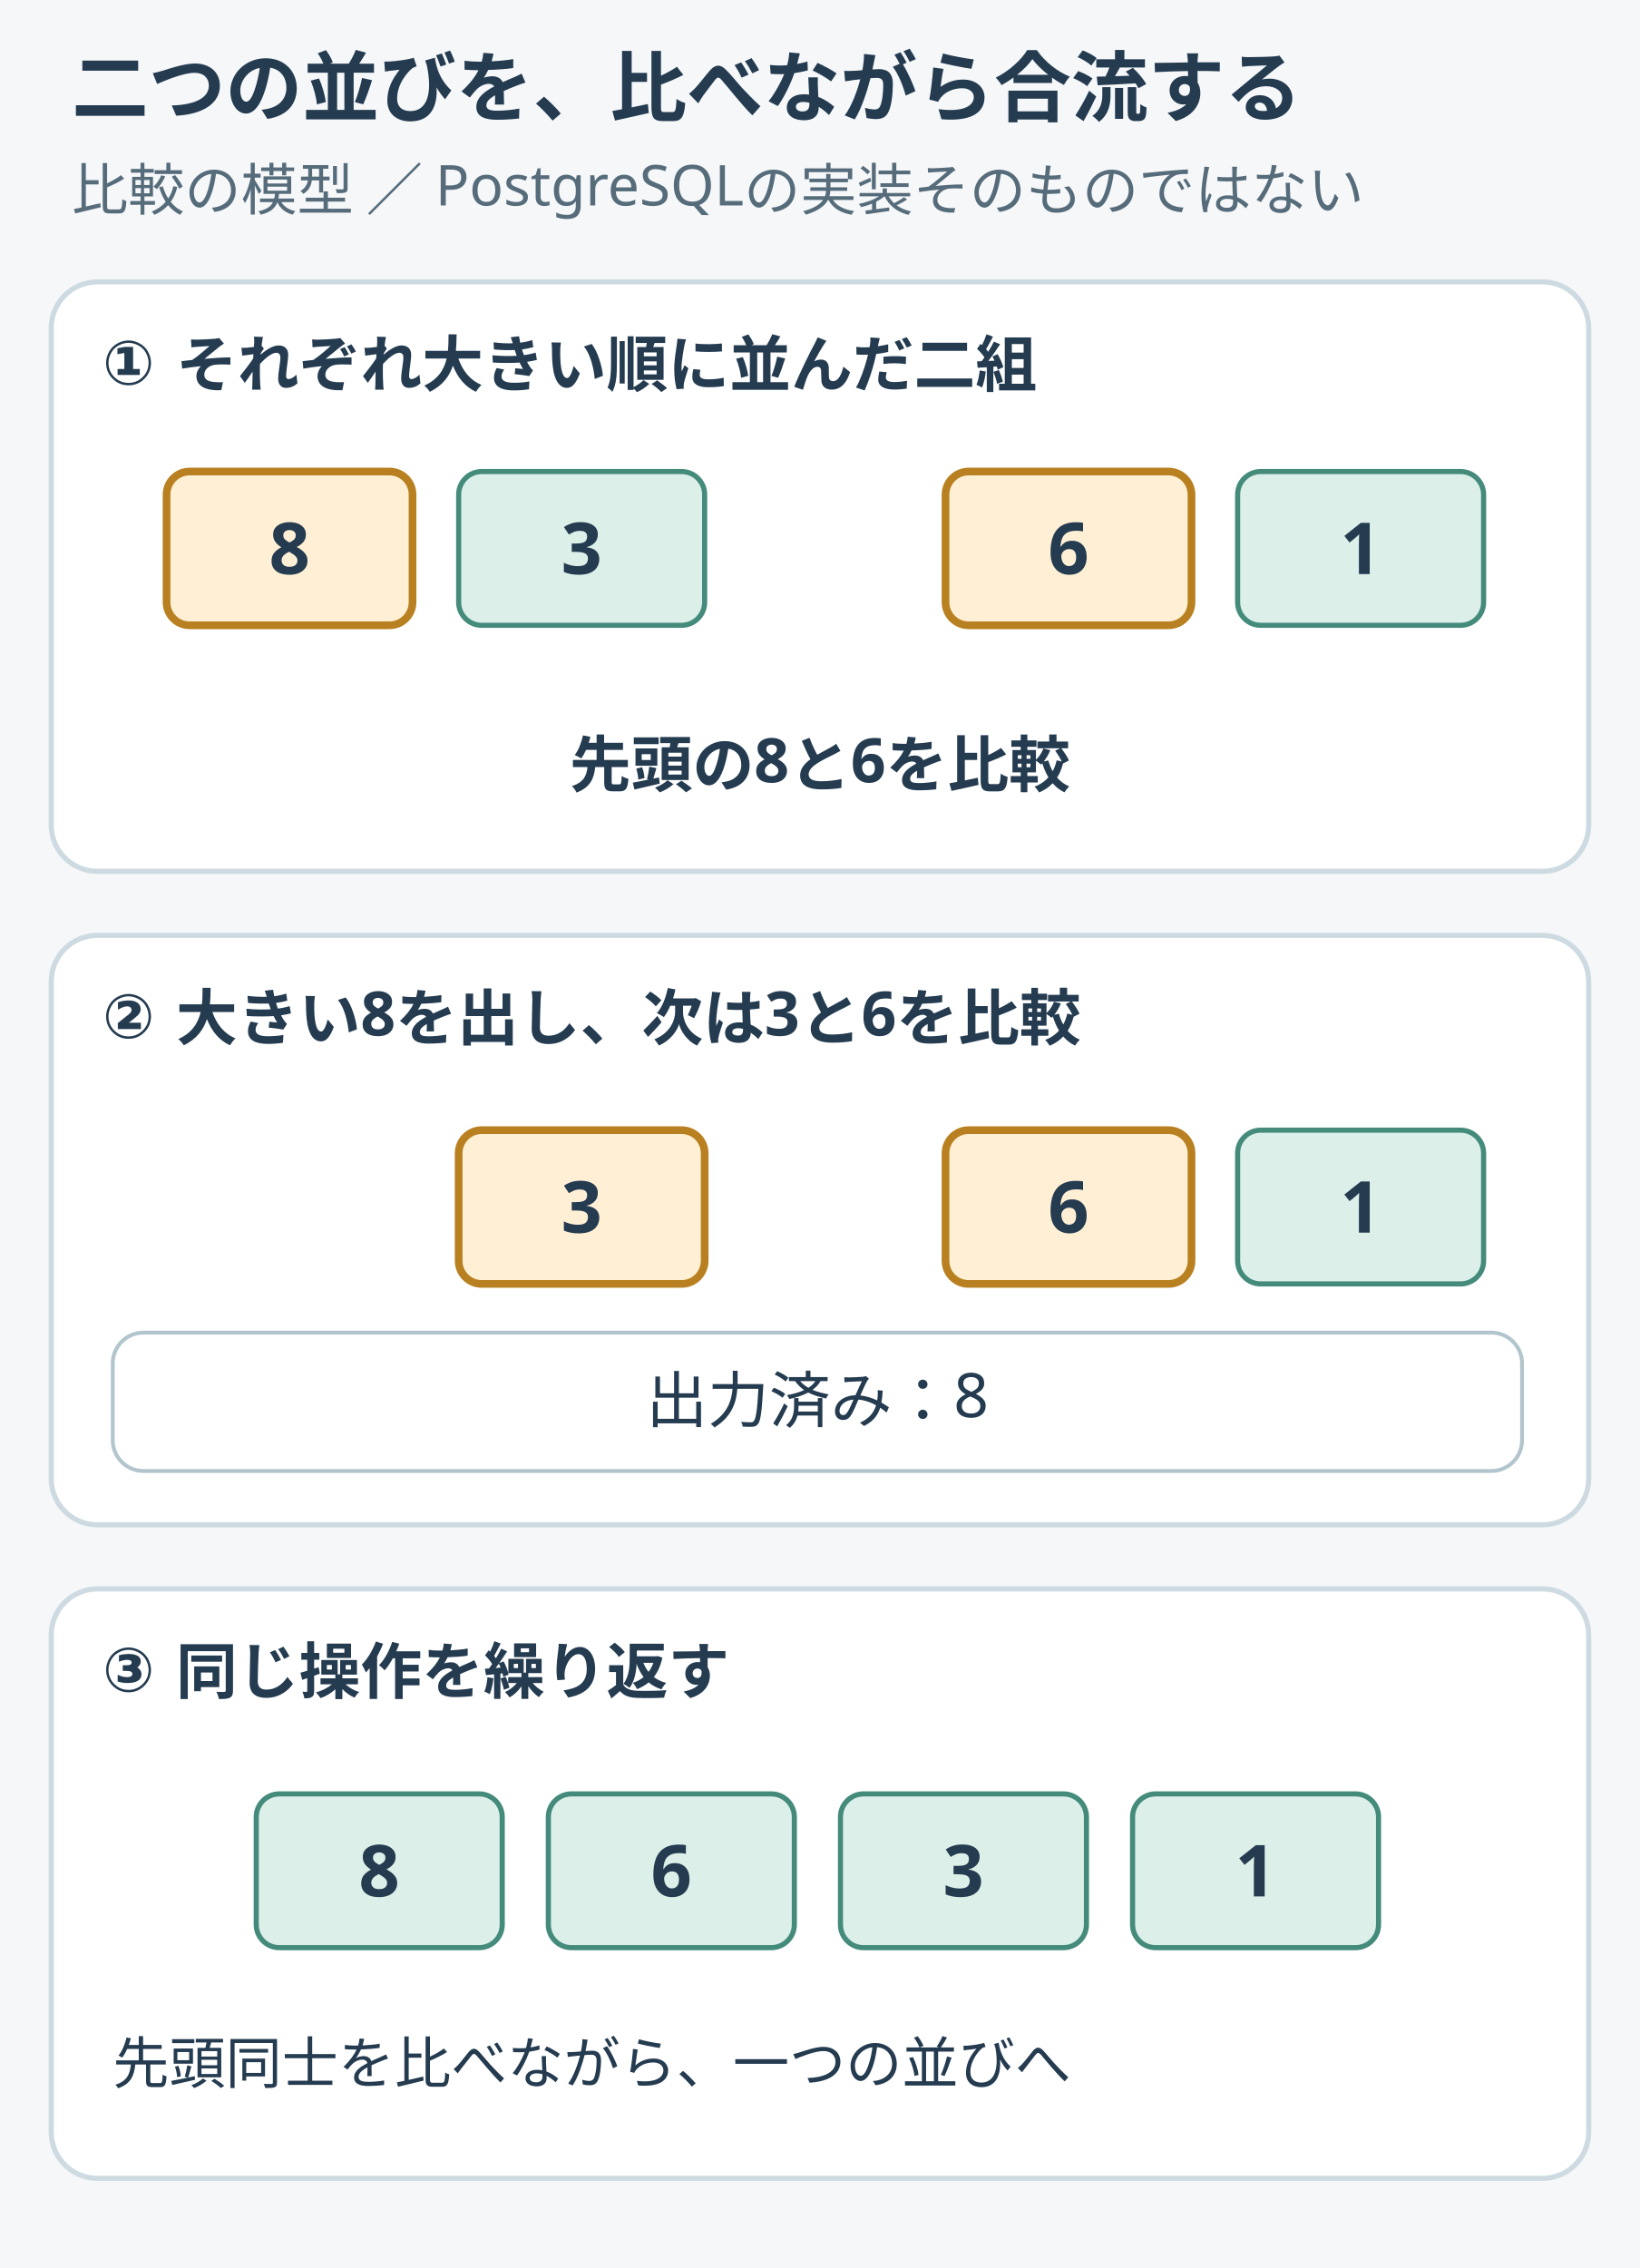
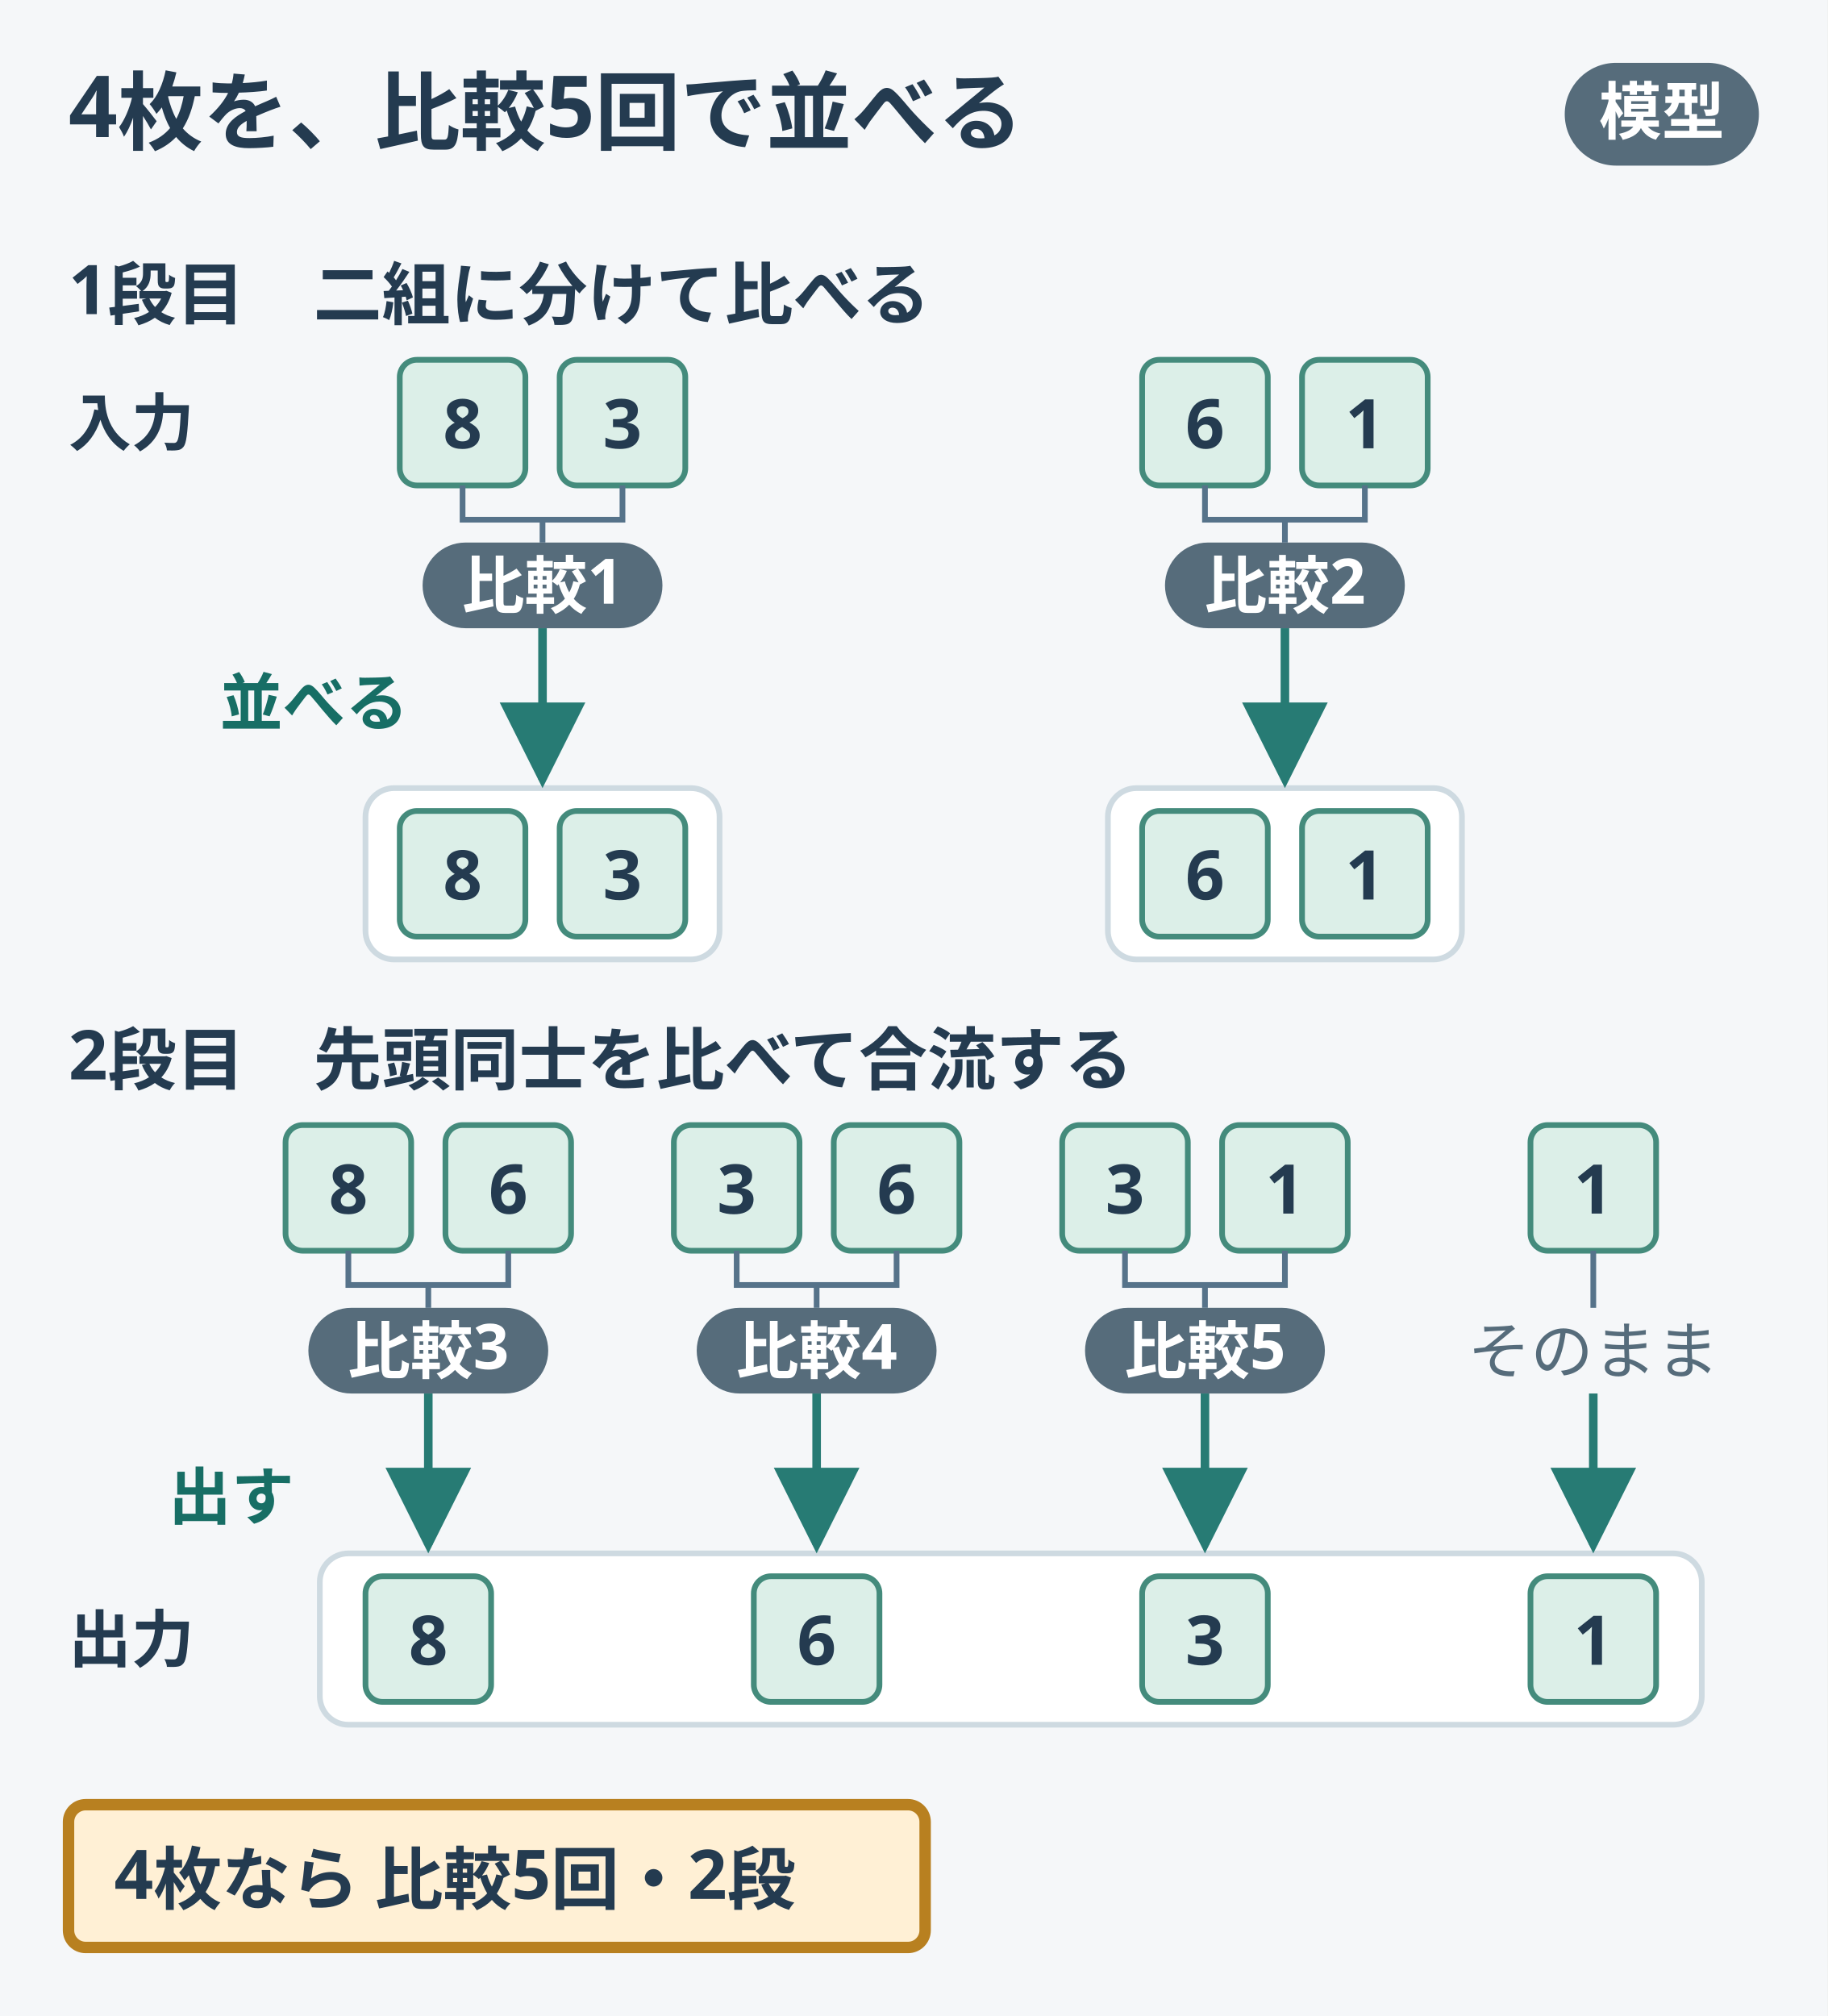
- <svg xmlns="http://www.w3.org/2000/svg" width="640" height="885" viewBox="0 0 640 885" role="img" aria-labelledby="title description">
+ <svg xmlns="http://www.w3.org/2000/svg" width="640" height="706" viewBox="0 0 640 706" role="img" aria-labelledby="title">
  <defs>
-     <marker id="a" markerWidth="8" markerHeight="8" refX="7" refY="4" orient="auto">
-       <path d="M0 0L8 4L0 8" fill="#277b74" />
+     <marker id="flow" markerWidth="10" markerHeight="10" refX="9" refY="5" orient="auto">
+       <path d="M0 0L10 5L0 10z" fill="#277b74" />
+     </marker>
+     <marker id="req" markerWidth="10" markerHeight="10" refX="9" refY="5" orient="auto">
+       <path d="M0 0L10 5L0 10" fill="none" stroke="#945e11" stroke-width="2" />
+     </marker>
+     <marker id="ref" markerWidth="9" markerHeight="9" refX="8" refY="4.5" orient="auto">
+       <path d="M0 0L9 4.5L0 9z" fill="#7d93a3" />
    </marker>
  </defs>
  <style>
- text{font-family:"Hiragino Sans","Noto Sans JP",sans-serif;font-size:24px;fill:#243b50} .title{font-size:30px;font-weight:700} .bold{font-weight:700} .small{font-size:22px} .muted{fill:#566c7b;font-size:22px} .value{font-size:28px;font-weight:700} .teal{fill:#176e65;font-weight:700} .orange{fill:#945e11;font-weight:700}
- .panel{fill:#fff;stroke:#cedae1;stroke-width:2} .box{fill:#ecf2f8;stroke:#a7bdcc;stroke-width:2} .memory{fill:#eaf6f1;stroke:#6d9f94;stroke-width:2} .card{fill:#dcefe8;stroke:#448b7c;stroke-width:2} .hot{fill:#fff0d5;stroke:#b88020;stroke-width:3} .paper{fill:#fff;stroke:#b2c5cc;stroke-width:1.5} .ghost{fill:#f5f7f9;stroke:#b5c2cc;stroke-width:2;stroke-dasharray:6 5} .edge{fill:none;stroke:#92a7b5;stroke-width:2.5} .arrow{fill:none;stroke:#277b74;stroke-width:3;marker-end:url(#a)}
- </style>
-   <rect width="640" height="885" fill="#f5f7f9" />
-   <text x="28" y="45" class="title" text-anchor="start">二つの並びを、比べながら合流する</text>
-   <text x="28" y="82" class="muted" text-anchor="start">比較の模型 ／ PostgreSQLの実装そのものではない</text>
-   <g id="diagram">
-     <rect x="20" y="110" width="600" height="230" rx="18" class="panel" />
-     <text x="40" y="150" class="bold" text-anchor="start">① それぞれ大きい順に並んだ二組</text>
-     <rect x="65" y="184" width="96" height="60" rx="9" class="hot" />
-     <text x="113.0" y="224.0" class="value" text-anchor="middle">8</text>
-     <rect x="179" y="184" width="96" height="60" rx="9" class="card" />
-     <text x="227.0" y="224.0" class="value" text-anchor="middle">3</text>
-     <rect x="369" y="184" width="96" height="60" rx="9" class="hot" />
-     <text x="417.0" y="224.0" class="value" text-anchor="middle">6</text>
-     <rect x="483" y="184" width="96" height="60" rx="9" class="card" />
-     <text x="531.0" y="224.0" class="value" text-anchor="middle">1</text>
-     <text x="320" y="307" class="bold" text-anchor="middle">先頭の8と6を比較</text>
-     <rect x="20" y="365" width="600" height="230" rx="18" class="panel" />
-     <text x="40" y="405" class="bold" text-anchor="start">② 大きい8を出し、次は3と6を比較</text>
-     <rect x="179" y="441" width="96" height="60" rx="9" class="hot" />
-     <text x="227.0" y="481.0" class="value" text-anchor="middle">3</text>
-     <rect x="369" y="441" width="96" height="60" rx="9" class="hot" />
-     <text x="417.0" y="481.0" class="value" text-anchor="middle">6</text>
-     <rect x="483" y="441" width="96" height="60" rx="9" class="card" />
-     <text x="531.0" y="481.0" class="value" text-anchor="middle">1</text>
-     <rect x="44" y="520" width="550" height="54" rx="12" class="paper" />
-     <text x="319.0" y="555" class="" text-anchor="middle">出力済み：8</text>
-     <rect x="20" y="620" width="600" height="230" rx="18" class="panel" />
-     <text x="40" y="660" class="bold" text-anchor="start">③ 同じ操作を繰り返す</text>
-     <rect x="100" y="700" width="96" height="60" rx="9" class="card" />
-     <text x="148.0" y="740.0" class="value" text-anchor="middle">8</text>
-     <rect x="214" y="700" width="96" height="60" rx="9" class="card" />
-     <text x="262.0" y="740.0" class="value" text-anchor="middle">6</text>
-     <rect x="328" y="700" width="96" height="60" rx="9" class="card" />
-     <text x="376.0" y="740.0" class="value" text-anchor="middle">3</text>
-     <rect x="442" y="700" width="96" height="60" rx="9" class="card" />
-     <text x="490.0" y="740.0" class="value" text-anchor="middle">1</text>
-     <text x="44" y="813" class="small" text-anchor="start">先頭同士を比べながら、一つの並びへ</text>
+ text{font-family:"Hiragino Sans","Noto Sans JP",sans-serif;font-size:24px;fill:#243b50}
+ .h{font-size:30px;font-weight:700}.b{font-weight:700}.s{font-size:22px}.m{font-size:22px;fill:#566c7b}
+ .mono{font-family:ui-monospace,Menlo,monospace;font-size:22px}.tag{font-size:22px;font-weight:700;fill:#fff}
+ .teal{fill:#176e65}.brown{fill:#945e11}.real{fill:#176e65}.model{fill:#566c7b}
+ .panel{fill:#fff;stroke:#cedae1;stroke-width:2}.node{fill:#ecf2f8;stroke:#56738a;stroke-width:2}
+ .row{fill:#fff;stroke:#448b7c;stroke-width:2}.match{fill:#fff;stroke:#176e65;stroke-width:4}
+ .page{fill:#f7fbf9;stroke:#6d9f94;stroke-width:2}.ipage{fill:#f4f6f8;stroke:#6b7f8e;stroke-width:2}
+ .band{fill:#d5dde3;stroke:#92a7b5;stroke-width:2}.skip{fill:none;stroke:#b5c2cc;stroke-width:2;stroke-dasharray:6 5}
+ .hot{fill:#fff0d5;stroke:#b88020;stroke-width:4}.ghost{fill:#f5f7f9;stroke:#b5c2cc;stroke-width:2;stroke-dasharray:6 5}
+ .flow{fill:none;stroke:#277b74;stroke-width:3;marker-end:url(#flow)}.req{fill:none;stroke:#945e11;stroke-width:3;stroke-dasharray:8 6;marker-end:url(#req)}
+ .ref{fill:none;stroke:#7d93a3;stroke-width:2;marker-end:url(#ref)}.step{fill:#fff;stroke:#243b50;stroke-width:2.5}
+ .spine{fill:#e9f3f4;stroke:#243b50;stroke-width:1.5}
+ .work{fill:#fff;stroke:#56738a;stroke-width:2;stroke-dasharray:8 5}.val{fill:#dcefe8;stroke:#448b7c;stroke-width:2}.buffer{fill:#eaf6f1;stroke:#6d9f94;stroke-width:2}
+ .route{fill:#f4f6f8;stroke:#243b50;stroke-width:3}.leader{fill:none;stroke:#56738a;stroke-width:2}
+   </style>
+   <rect width="640" height="706" fill="#f5f7f9" />
+   <text x="24" y="48" class="h">4枚を、比較5回で並べる</text>
+   <rect x="548" y="22" width="68" height="36" rx="18" class="model" />
+   <text x="582" y="47" text-anchor="middle" class="tag">模型</text>
+   <g id="stage-1">
+     <text x="24" y="110" class="b">1段目　二組に分けて比べる</text>
+     <text x="24" y="156" class="s b">入力</text>
+     <rect x="140" y="126" width="44" height="44" rx="6" class="val" />
+     <text x="162" y="157" text-anchor="middle" class="b">8</text>
+     <rect x="196" y="126" width="44" height="44" rx="6" class="val" />
+     <text x="218" y="157" text-anchor="middle" class="b">3</text>
+     <rect x="400" y="126" width="44" height="44" rx="6" class="val" />
+     <text x="422" y="157" text-anchor="middle" class="b">6</text>
+     <rect x="456" y="126" width="44" height="44" rx="6" class="val" />
+     <text x="478" y="157" text-anchor="middle" class="b">1</text>
+     <rect x="148" y="190" width="84" height="30" rx="15" class="model" />
+     <text x="190" y="213" text-anchor="middle" class="tag">比較1</text>
+     <rect x="408" y="190" width="84" height="30" rx="15" class="model" />
+     <text x="450" y="213" text-anchor="middle" class="tag">比較2</text>
+     <rect x="128" y="276" width="124" height="60" rx="10" class="panel" />
+     <rect x="388" y="276" width="124" height="60" rx="10" class="panel" />
+     <rect x="140" y="284" width="44" height="44" rx="6" class="val" />
+     <text x="162" y="315" text-anchor="middle" class="b">8</text>
+     <rect x="196" y="284" width="44" height="44" rx="6" class="val" />
+     <text x="218" y="315" text-anchor="middle" class="b">3</text>
+     <rect x="400" y="284" width="44" height="44" rx="6" class="val" />
+     <text x="422" y="315" text-anchor="middle" class="b">6</text>
+     <rect x="456" y="284" width="44" height="44" rx="6" class="val" />
+     <text x="478" y="315" text-anchor="middle" class="b">1</text>
+     <path d="M162 170 V182 H218 V170 M190 182 V190 M422 170 V182 H478 V170 M450 182 V190" class="leader" />
+     <text x="77" y="254" class="s b teal">並べる</text>
+     <path d="M190 220 V273" class="flow" />
+     <path d="M450 220 V273" class="flow" />
+   </g>
+   <g id="merge">
+     <text x="24" y="378" class="b">2段目　先頭同士を比べて合流する</text>
+     <rect x="100" y="394" width="44" height="44" rx="6" class="val" />
+     <text x="122" y="425" text-anchor="middle" class="b">8</text>
+     <rect x="156" y="394" width="44" height="44" rx="6" class="val" />
+     <text x="178" y="425" text-anchor="middle" class="b">6</text>
+     <rect x="108" y="458" width="84" height="30" rx="15" class="model" />
+     <text x="150" y="481" text-anchor="middle" class="tag">比較3</text>
+     <rect x="236" y="394" width="44" height="44" rx="6" class="val" />
+     <text x="258" y="425" text-anchor="middle" class="b">3</text>
+     <rect x="292" y="394" width="44" height="44" rx="6" class="val" />
+     <text x="314" y="425" text-anchor="middle" class="b">6</text>
+     <rect x="244" y="458" width="84" height="30" rx="15" class="model" />
+     <text x="286" y="481" text-anchor="middle" class="tag">比較4</text>
+     <rect x="372" y="394" width="44" height="44" rx="6" class="val" />
+     <text x="394" y="425" text-anchor="middle" class="b">3</text>
+     <rect x="428" y="394" width="44" height="44" rx="6" class="val" />
+     <text x="450" y="425" text-anchor="middle" class="b">1</text>
+     <rect x="380" y="458" width="84" height="30" rx="15" class="model" />
+     <text x="422" y="481" text-anchor="middle" class="tag">比較5</text>
+     <rect x="536" y="394" width="44" height="44" rx="6" class="val" />
+     <text x="558" y="425" text-anchor="middle" class="b">1</text>
+     <text x="558" y="481" text-anchor="middle" class="m">そのまま</text>
+     <rect x="112" y="544" width="484" height="60" rx="10" class="panel" />
+     <text x="24" y="582" class="s b">出力</text>
+     <rect x="128" y="552" width="44" height="44" rx="6" class="val" />
+     <text x="150" y="583" text-anchor="middle" class="b">8</text>
+     <rect x="264" y="552" width="44" height="44" rx="6" class="val" />
+     <text x="286" y="583" text-anchor="middle" class="b">6</text>
+     <rect x="400" y="552" width="44" height="44" rx="6" class="val" />
+     <text x="422" y="583" text-anchor="middle" class="b">3</text>
+     <rect x="536" y="552" width="44" height="44" rx="6" class="val" />
+     <text x="558" y="583" text-anchor="middle" class="b">1</text>
+     <path d="M122 438 V450 H178 V438 M150 450 V458 M258 438 V450 H314 V438 M286 450 V458 M394 438 V450 H450 V438 M422 450 V458 M558 438 V458" class="leader" />
+     <text x="59" y="532" class="s b teal">出す</text>
+     <path d="M150 488 V541" class="flow" />
+     <path d="M286 488 V541" class="flow" />
+     <path d="M422 488 V541" class="flow" />
+     <path d="M558 488 V541" class="flow" />
+   </g>
+   <g id="count">
+     <rect x="24" y="632" width="300" height="50" rx="6" class="hot" />
+     <text x="40" y="665" class="b">4枚なら 比較5回・2段</text>
  </g>
</svg>
